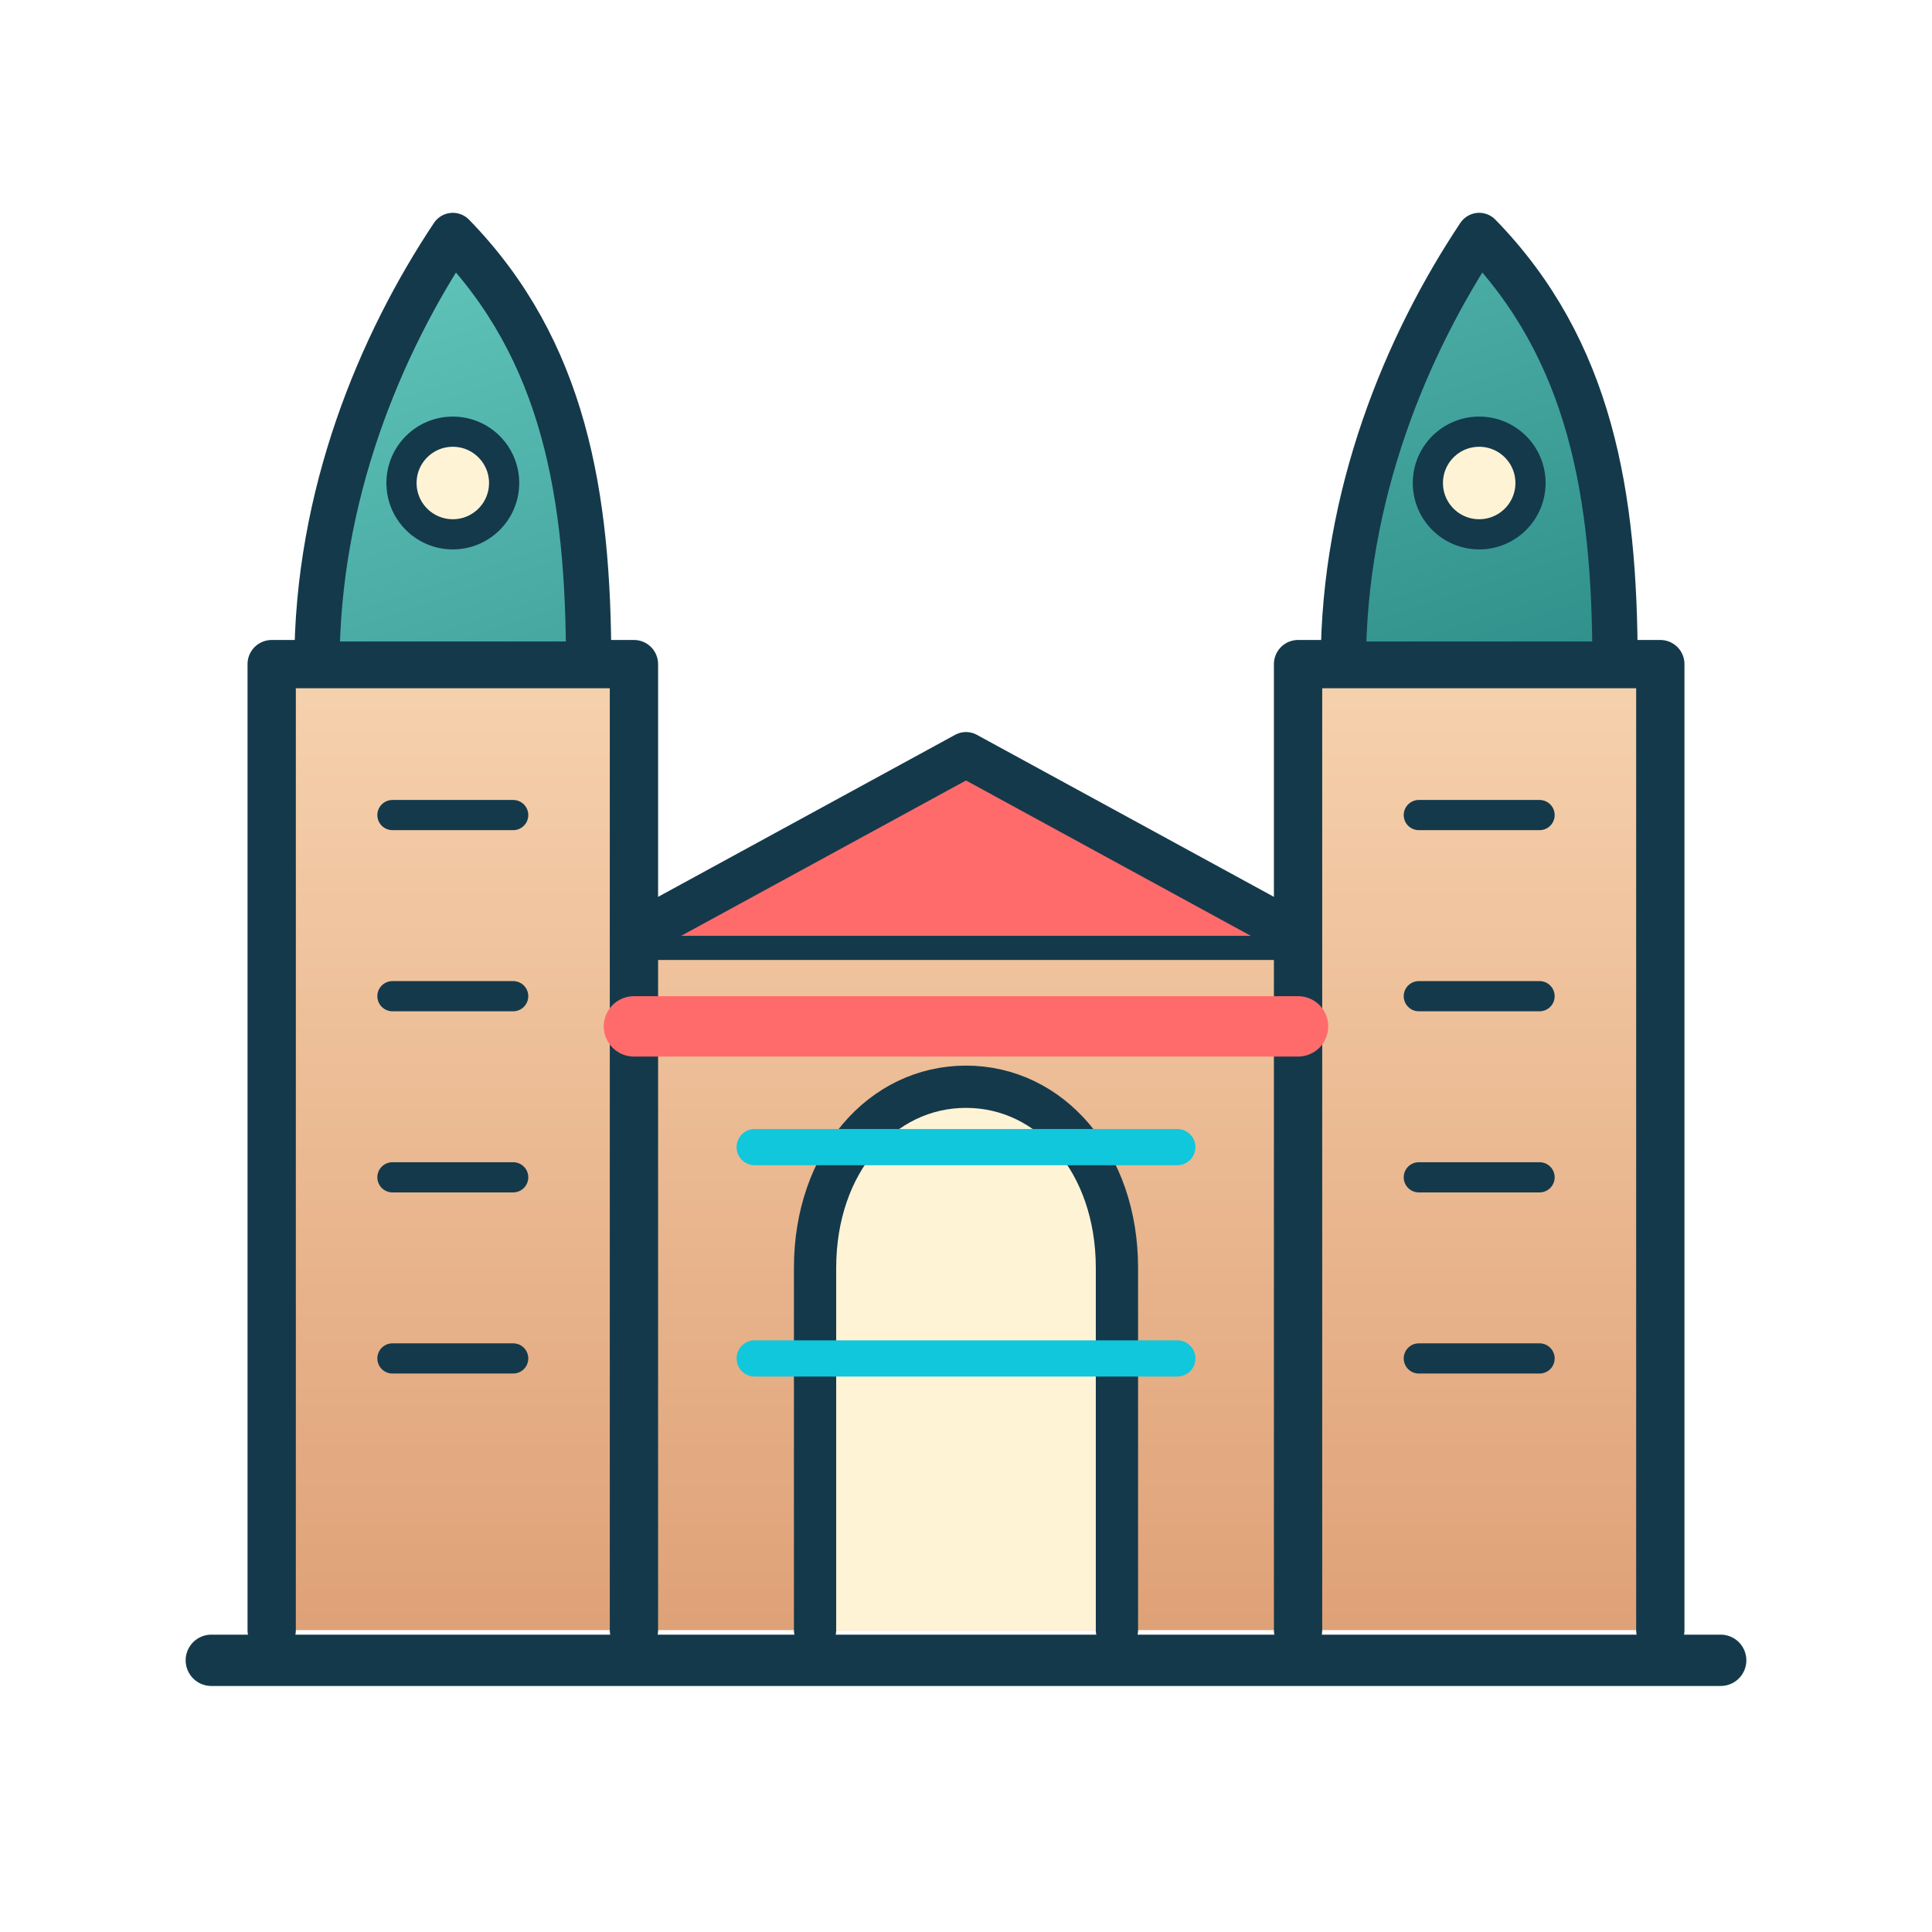
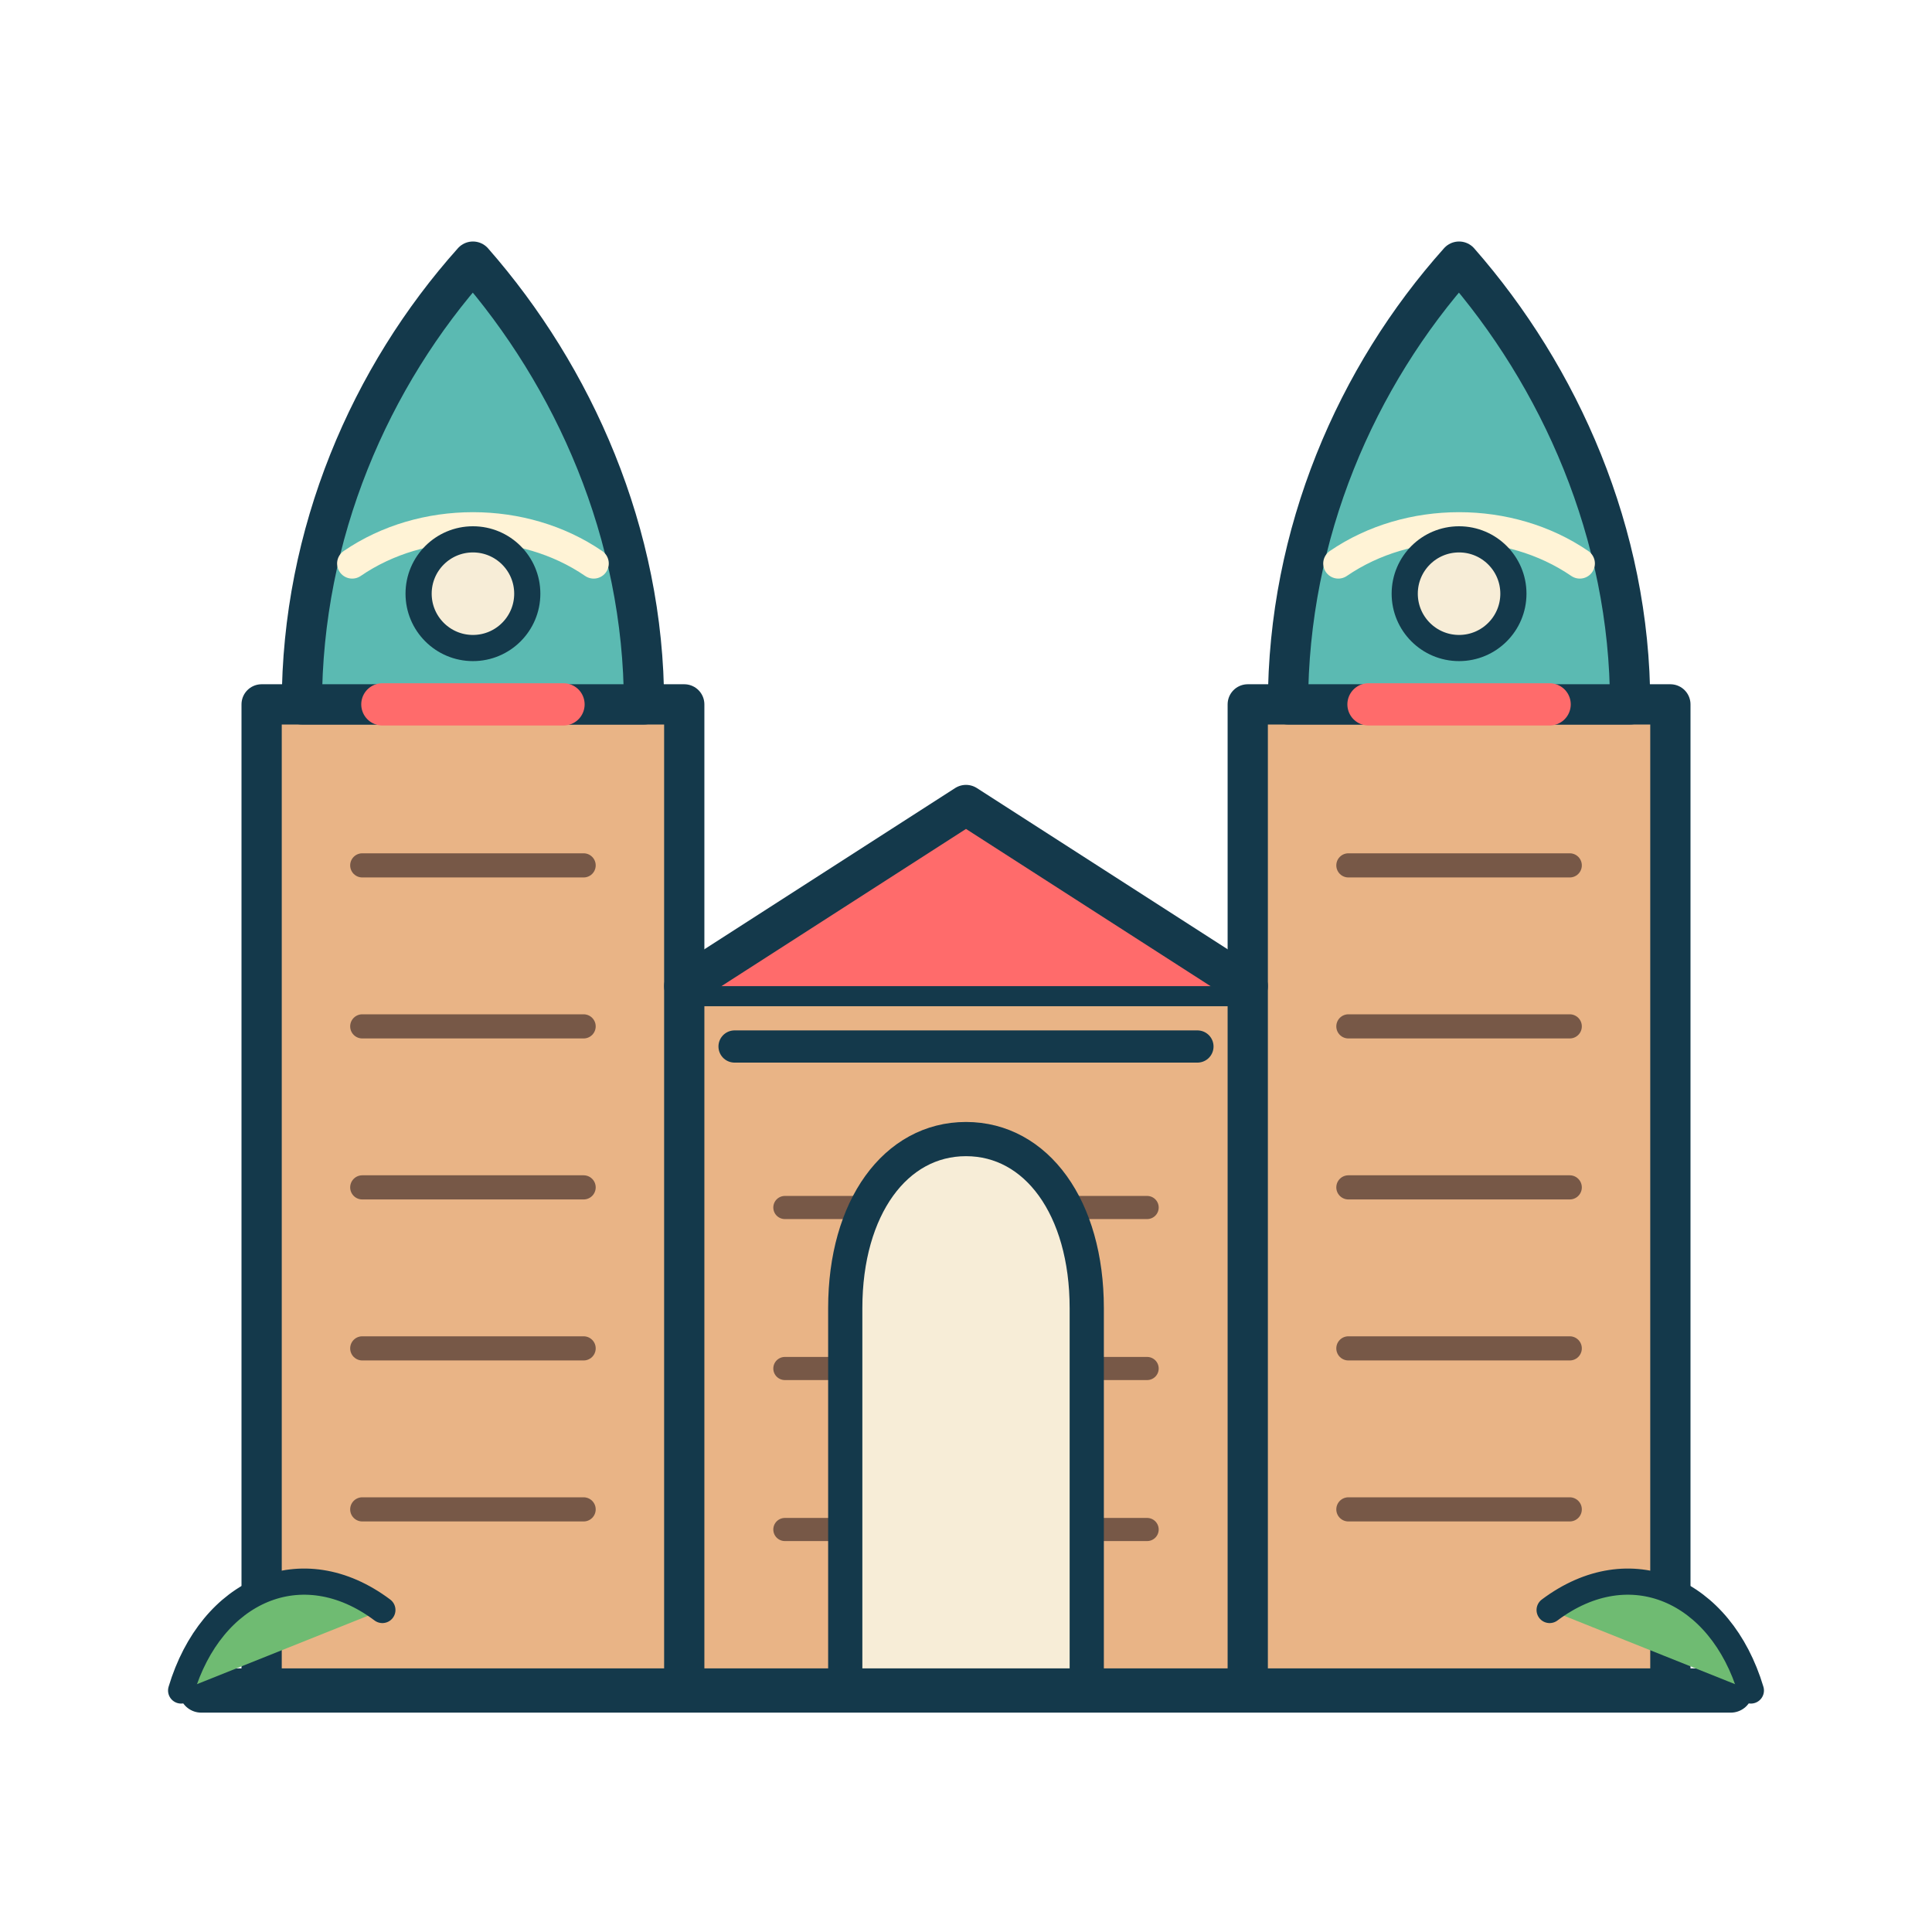
- <svg xmlns="http://www.w3.org/2000/svg" viewBox="0 0 64 64">
-   <defs>
-     <linearGradient id="s" x1="0" y1="0" x2="0" y2="1">
-       <stop stop-color="#f6d2ae" />
-       <stop offset="1" stop-color="#dfa177" />
-     </linearGradient>
-     <linearGradient id="d" x1="0" y1="0" x2="1" y2="1">
-       <stop stop-color="#63c7bd" />
-       <stop offset="1" stop-color="#2f8f8a" />
-     </linearGradient>
-   </defs>
+ <svg xmlns="http://www.w3.org/2000/svg" width="256" height="256" viewBox="0 0 96 96" role="img" aria-label="Frauenkirche de Múnich">
  <g stroke="#14394b" stroke-linecap="round" stroke-linejoin="round">
-     <path d="M9 54V22h12v32M43 54V22h12v32M21 54V31h22v23" fill="url(#s)" stroke-width="1.6" />
-     <path d="M10.5 22c0-5.6 2.1-10.6 4.5-14.2 3.7 3.8 4.5 8.6 4.5 14.2zM44.5 22c0-5.6 2.1-10.6 4.5-14.2 3.7 3.8 4.5 8.6 4.5 14.2z" fill="url(#d)" stroke-width="1.5" />
-     <path d="M21 31 32 25l11 6" fill="#ff6b6b" stroke-width="1.5" />
-     <path d="M21 34h22" stroke="#ff6b6b" stroke-width="2" />
-     <path d="M13 27h4M13 33h4M13 39h4M13 45h4M47 27h4M47 33h4M47 39h4M47 45h4" fill="none" stroke-width="1" />
-     <path d="M27 54V42c0-3.5 2.2-6 5-6s5 2.5 5 6v12" fill="#fff3d6" stroke-width="1.4" />
-     <path d="M25 38h14M25 45h14" fill="none" stroke="#11c7dc" stroke-width="1.2" />
-     <circle cx="15" cy="16" r="1.7" fill="#fff3d6" stroke-width="1" />
-     <circle cx="49" cy="16" r="1.7" fill="#fff3d6" stroke-width="1" />
-     <path d="M7 55h50" stroke-width="1.7" />
+     <path d="M13 83V35h21v48M62 83V35h21v48M34 83V49h28v34" fill="#e9b486" stroke-width="2" />
+     <path d="M15 35c0-8.5 3.4-16.3 8.5-22 5 5.7 8.5 13.5 8.5 22zM64 35c0-8.5 3.4-16.3 8.5-22 5 5.7 8.5 13.5 8.5 22z" fill="#5bbab2" stroke-width="2" />
+     <path d="M17.5 28c3.5-2.4 8.5-2.4 12 0M66.5 28c3.5-2.4 8.5-2.4 12 0" fill="none" stroke="#fff3d6" stroke-width="1.5" />
+     <circle cx="23.5" cy="29.5" r="2.7" fill="#f7edd7" stroke-width="1.3" />
+     <circle cx="72.5" cy="29.5" r="2.7" fill="#f7edd7" stroke-width="1.3" />
+     <path d="M34 49 48 40l14 9" fill="#ff6b6b" stroke-width="2" />
+     <path d="M36.5 52h23" fill="none" stroke="#14394b" stroke-width="1.6" />
+     <path d="M18 43h11M18 51h11M18 59h11M18 67h11M18 75h11M67 43h11M67 51h11M67 59h11M67 67h11M67 75h11" fill="none" stroke="#775847" stroke-width="1.2" />
+     <path d="M39 60h18M39 68h18M39 76h18" fill="none" stroke="#775847" stroke-width="1.15" />
+     <path d="M42 83V65c0-5 2.5-8.4 6-8.4s6 3.4 6 8.4v18" fill="#f7edd7" stroke-width="1.7" />
+     <path d="M19 35h9M68 35h9" fill="none" stroke="#ff6b6b" stroke-width="2.1" />
+     <path d="M10 84h76" fill="none" stroke-width="2.2" />
+     <path d="M9 84c1.5-5 6-7 10-4M87 84c-1.5-5-6-7-10-4" fill="#6fbb72" stroke-width="1.3" />
  </g>
</svg>
